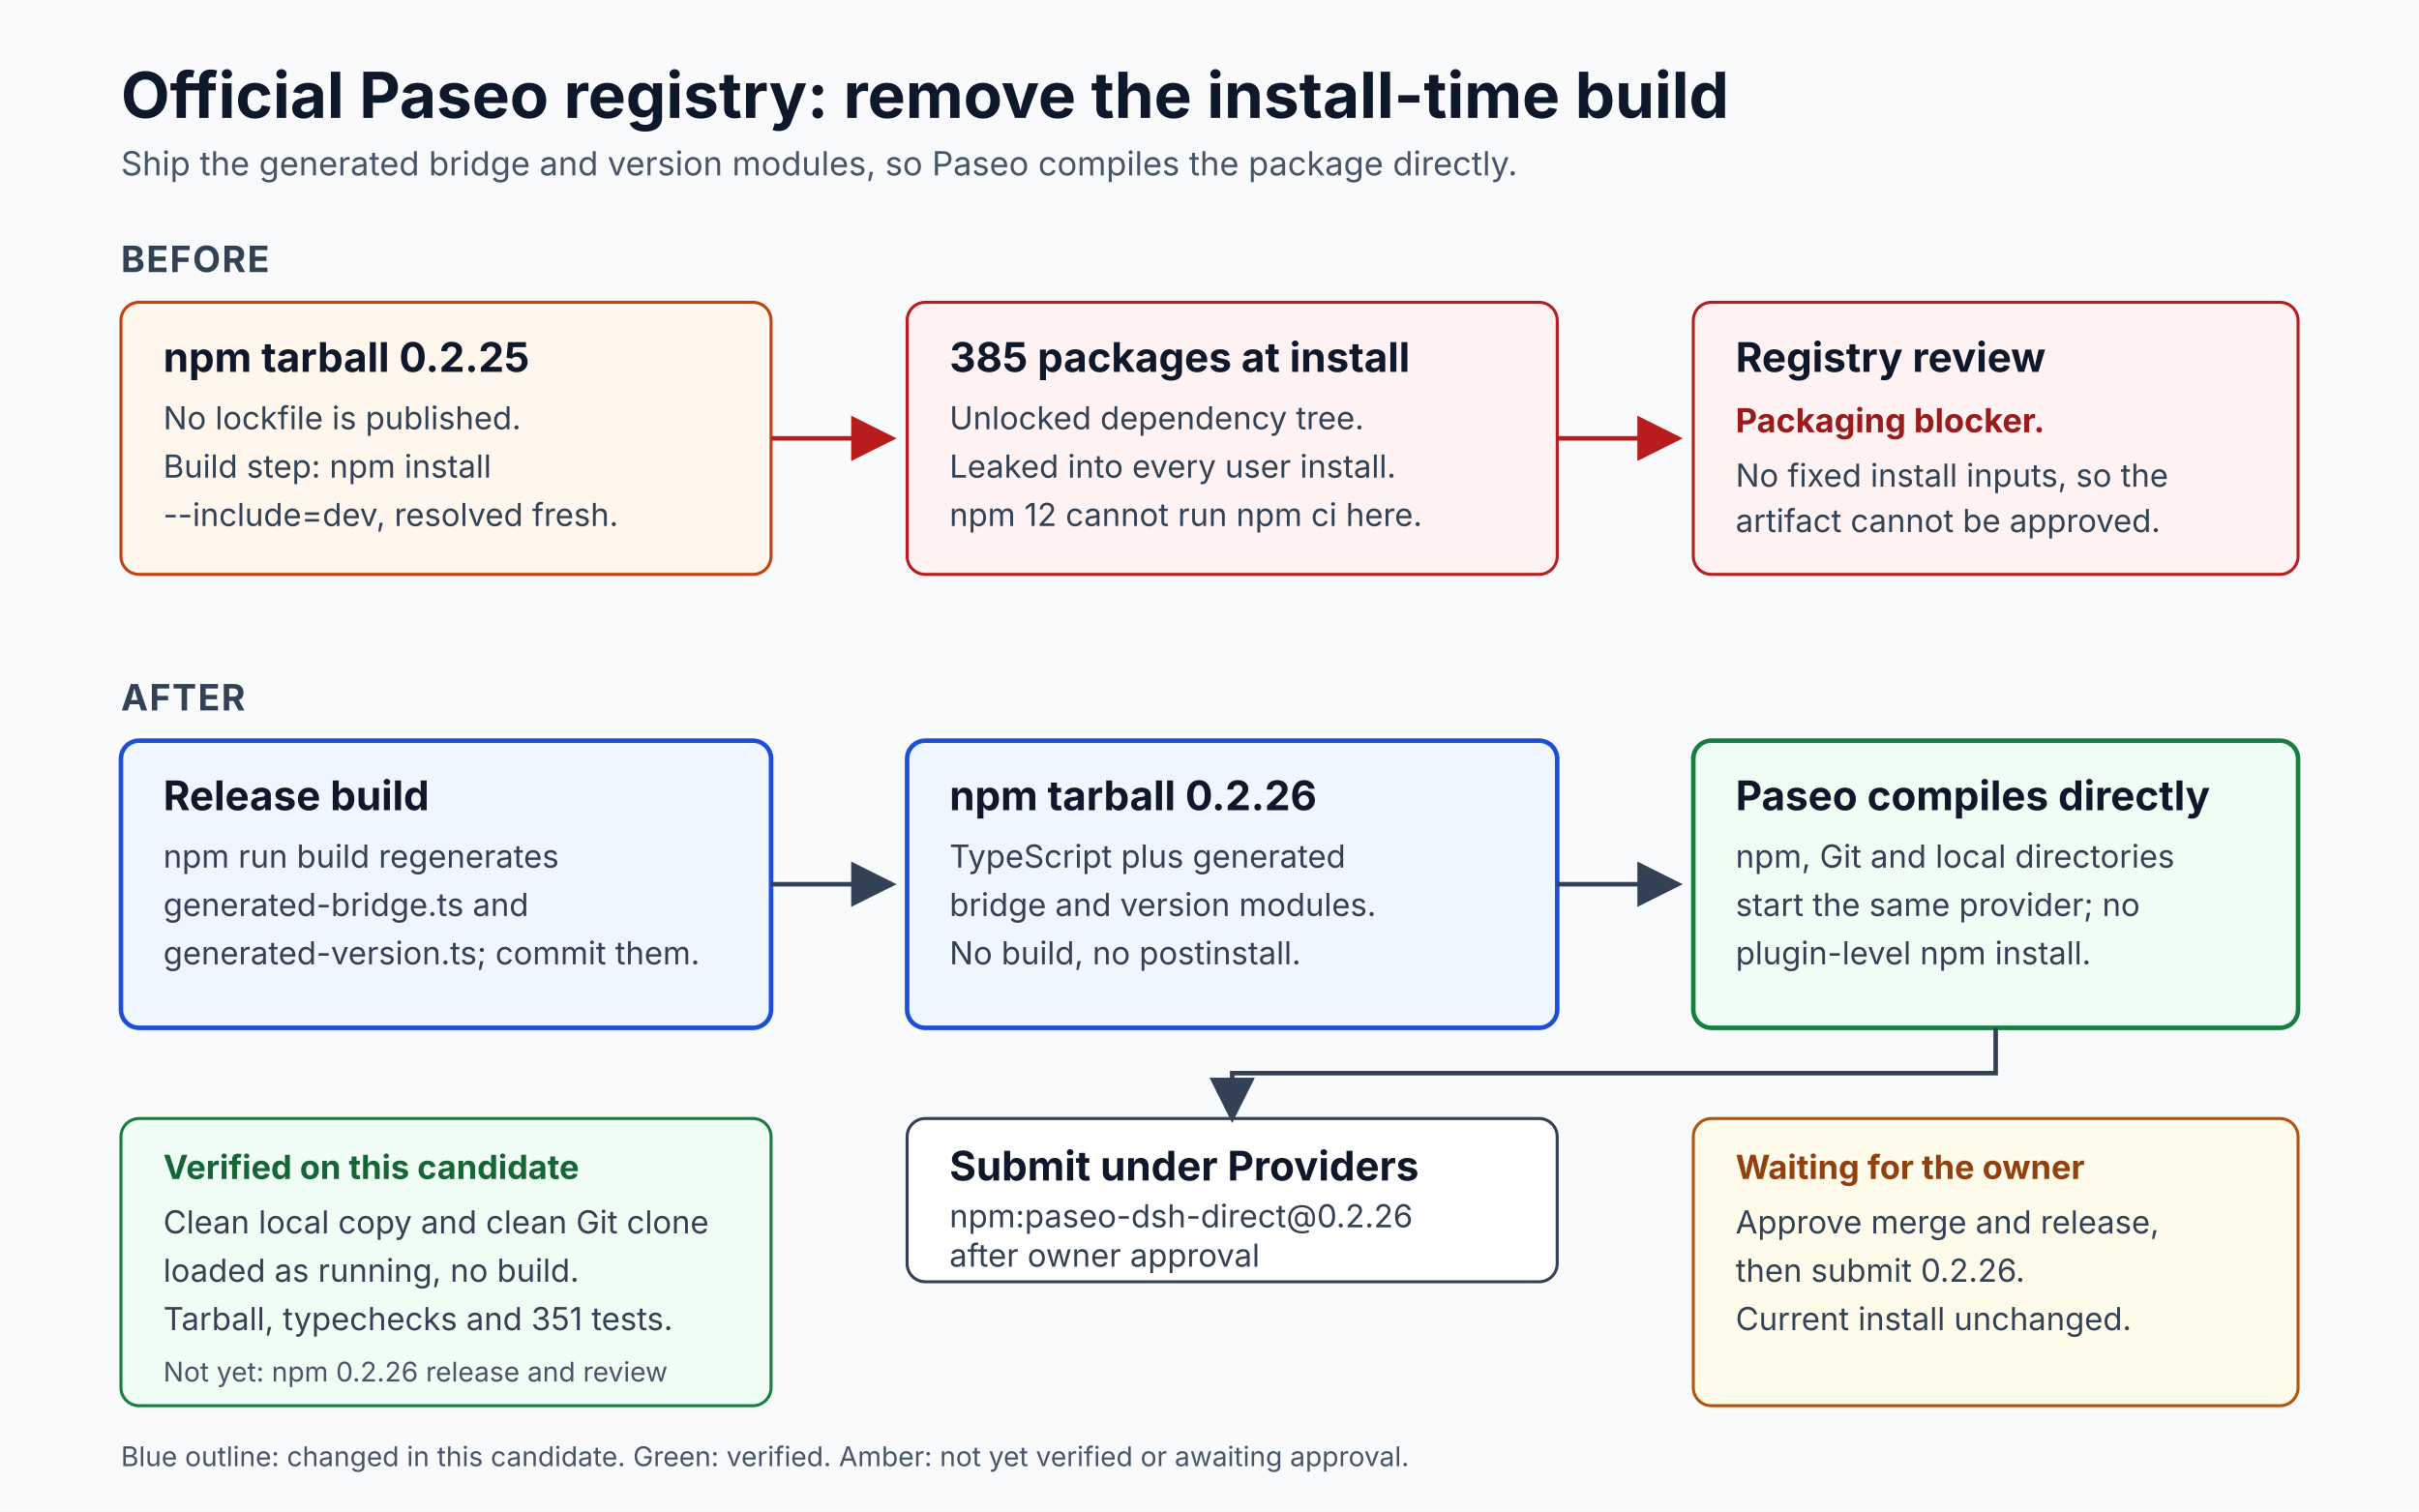
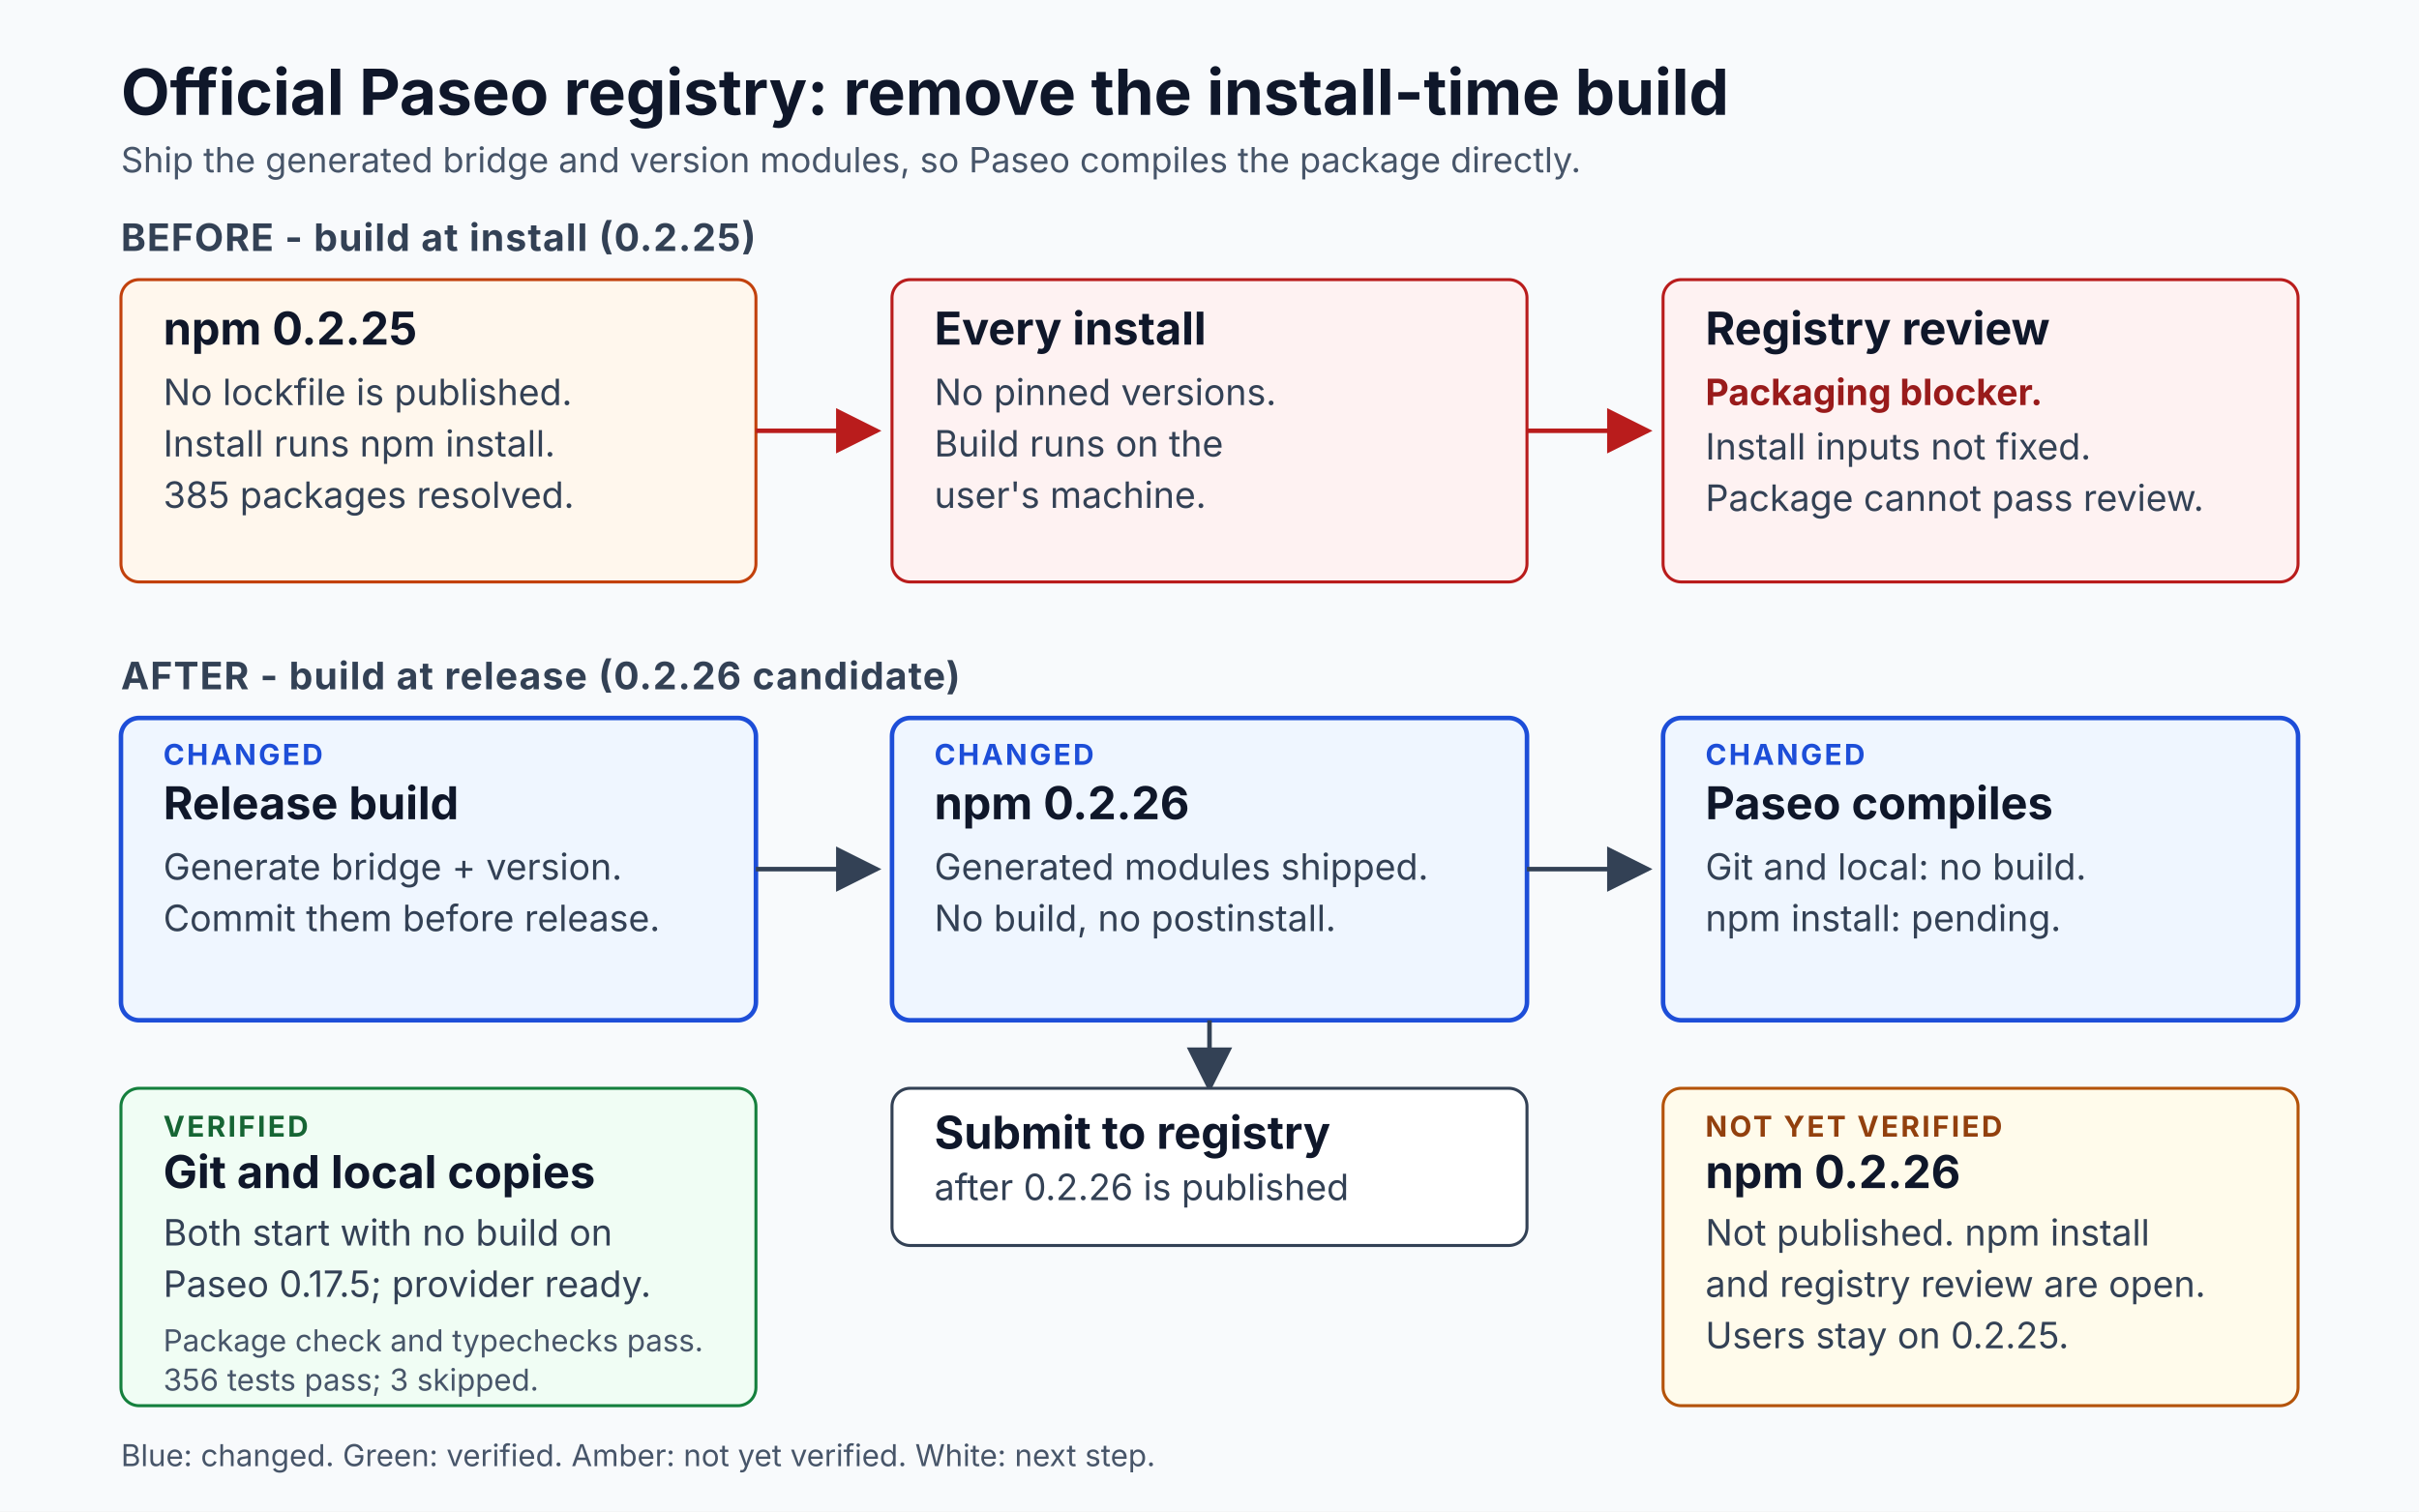
<svg xmlns="http://www.w3.org/2000/svg" width="1600" height="1000" viewBox="0 0 1600 1000" role="img" aria-labelledby="title desc">
  <defs>
    <marker id="arrow" viewBox="0 0 10 10" refX="9" refY="5" markerWidth="10" markerHeight="10" orient="auto-start-reverse">
      <path d="M 0 0 L 10 5 L 0 10 z" fill="#334155" />
    </marker>
    <marker id="arrowRed" viewBox="0 0 10 10" refX="9" refY="5" markerWidth="10" markerHeight="10" orient="auto-start-reverse">
      <path d="M 0 0 L 10 5 L 0 10 z" fill="#b91c1c" />
    </marker>
    <style>
      .title { font: 700 42px/1.2 system-ui, -apple-system, "Segoe UI", sans-serif; fill: #0f172a; }
-       .subtitle { font: 400 22px/1.3 system-ui, -apple-system, "Segoe UI", sans-serif; fill: #475569; }
-       .lane { font: 700 24px/1.2 system-ui, -apple-system, "Segoe UI", sans-serif; fill: #334155; letter-spacing: .04em; }
-       .box-title { font: 700 27px/1.2 system-ui, -apple-system, "Segoe UI", sans-serif; fill: #0f172a; }
-       .box-text { font: 400 21px/1.35 system-ui, -apple-system, "Segoe UI", sans-serif; fill: #334155; }
-       .small { font: 400 18px/1.35 system-ui, -apple-system, "Segoe UI", sans-serif; fill: #475569; }
-       .ok { font: 700 22px/1.3 system-ui, -apple-system, "Segoe UI", sans-serif; fill: #166534; }
-       .warn { font: 700 22px/1.3 system-ui, -apple-system, "Segoe UI", sans-serif; fill: #92400e; }
-       .bad { font: 700 22px/1.3 system-ui, -apple-system, "Segoe UI", sans-serif; fill: #991b1b; }
+       .subtitle { font: 400 23px/1.3 system-ui, -apple-system, "Segoe UI", sans-serif; fill: #475569; }
+       .lane { font: 700 25px/1.2 system-ui, -apple-system, "Segoe UI", sans-serif; fill: #334155; letter-spacing: .03em; }
+       .status { font: 700 19px/1.2 system-ui, -apple-system, "Segoe UI", sans-serif; letter-spacing: .08em; }
+       .box-title { font: 700 30px/1.2 system-ui, -apple-system, "Segoe UI", sans-serif; fill: #0f172a; }
+       .box-text { font: 400 24px/1.35 system-ui, -apple-system, "Segoe UI", sans-serif; fill: #334155; }
+       .small { font: 400 20px/1.35 system-ui, -apple-system, "Segoe UI", sans-serif; fill: #475569; }
+       .bad { font: 700 24px/1.3 system-ui, -apple-system, "Segoe UI", sans-serif; fill: #991b1b; }
+       .ok { font: 700 24px/1.3 system-ui, -apple-system, "Segoe UI", sans-serif; fill: #166534; }
+       .warn { font: 700 24px/1.3 system-ui, -apple-system, "Segoe UI", sans-serif; fill: #92400e; }
    </style>
  </defs>
  <rect width="1600" height="1000" fill="#f8fafc" />
-   <text class="title" x="80" y="78">Official Paseo registry: remove the install-time build</text>
-   <text class="subtitle" x="80" y="116">Ship the generated bridge and version modules, so Paseo compiles the package directly.</text>
-   <text class="lane" x="80" y="180">BEFORE</text>
-   <rect x="80" y="200" width="430" height="180" rx="12" fill="#fff7ed" stroke="#c2410c" stroke-width="2" />
-   <text class="box-title" x="108" y="246">npm tarball 0.2.25</text>
-   <text class="box-text" x="108" y="284">No lockfile is published.</text>
-   <text class="box-text" x="108" y="316">Build step: npm install</text>
-   <text class="box-text" x="108" y="348">--include=dev, resolved fresh.</text>
-   <line x1="510" y1="290" x2="590" y2="290" stroke="#b91c1c" stroke-width="3" marker-end="url(#arrowRed)" />
-   <rect x="600" y="200" width="430" height="180" rx="12" fill="#fef2f2" stroke="#b91c1c" stroke-width="2" />
-   <text class="box-title" x="628" y="246">385 packages at install</text>
-   <text class="box-text" x="628" y="284">Unlocked dependency tree.</text>
-   <text class="box-text" x="628" y="316">Leaked into every user install.</text>
-   <text class="box-text" x="628" y="348">npm 12 cannot run npm ci here.</text>
-   <line x1="1030" y1="290" x2="1110" y2="290" stroke="#b91c1c" stroke-width="3" marker-end="url(#arrowRed)" />
-   <rect x="1120" y="200" width="400" height="180" rx="12" fill="#fef2f2" stroke="#b91c1c" stroke-width="2" />
-   <text class="box-title" x="1148" y="246">Registry review</text>
-   <text class="bad" x="1148" y="286">Packaging blocker.</text>
-   <text class="box-text" x="1148" y="322">No fixed install inputs, so the</text>
-   <text class="box-text" x="1148" y="352">artifact cannot be approved.</text>
-   <text class="lane" x="80" y="470">AFTER</text>
-   <rect x="80" y="490" width="430" height="190" rx="12" fill="#eff6ff" stroke="#1d4ed8" stroke-width="3" />
-   <text class="box-title" x="108" y="536">Release build</text>
-   <text class="box-text" x="108" y="574">npm run build regenerates</text>
-   <text class="box-text" x="108" y="606">generated-bridge.ts and</text>
-   <text class="box-text" x="108" y="638">generated-version.ts; commit them.</text>
-   <line x1="510" y1="585" x2="590" y2="585" stroke="#334155" stroke-width="3" marker-end="url(#arrow)" />
-   <rect x="600" y="490" width="430" height="190" rx="12" fill="#eff6ff" stroke="#1d4ed8" stroke-width="3" />
-   <text class="box-title" x="628" y="536">npm tarball 0.2.26</text>
-   <text class="box-text" x="628" y="574">TypeScript plus generated</text>
-   <text class="box-text" x="628" y="606">bridge and version modules.</text>
-   <text class="box-text" x="628" y="638">No build, no postinstall.</text>
-   <line x1="1030" y1="585" x2="1110" y2="585" stroke="#334155" stroke-width="3" marker-end="url(#arrow)" />
-   <rect x="1120" y="490" width="400" height="190" rx="12" fill="#f0fdf4" stroke="#15803d" stroke-width="3" />
-   <text class="box-title" x="1148" y="536">Paseo compiles directly</text>
-   <text class="box-text" x="1148" y="574">npm, Git and local directories</text>
-   <text class="box-text" x="1148" y="606">start the same provider; no</text>
-   <text class="box-text" x="1148" y="638">plugin-level npm install.</text>
-   <rect x="600" y="740" width="430" height="108" rx="12" fill="#ffffff" stroke="#334155" stroke-width="2" />
-   <text class="box-title" x="628" y="781">Submit under Providers</text>
-   <text class="box-text" x="628" y="812">npm:paseo-dsh-direct@0.2.26</text>
-   <text class="box-text" x="628" y="838">after owner approval</text>
-   <path d="M1320 680 L1320 710 L815 710 L815 740" fill="none" stroke="#334155" stroke-width="3" marker-end="url(#arrow)" />
-   <rect x="80" y="740" width="430" height="190" rx="12" fill="#f0fdf4" stroke="#15803d" stroke-width="2" />
-   <text class="ok" x="108" y="780">Verified on this candidate</text>
-   <text class="box-text" x="108" y="816">Clean local copy and clean Git clone</text>
-   <text class="box-text" x="108" y="848">loaded as running, no build.</text>
-   <text class="box-text" x="108" y="880">Tarball, typechecks and 351 tests.</text>
-   <text class="small" x="108" y="914">Not yet: npm 0.2.26 release and review</text>
-   <rect x="1120" y="740" width="400" height="190" rx="12" fill="#fffbeb" stroke="#b45309" stroke-width="2" />
-   <text class="warn" x="1148" y="780">Waiting for the owner</text>
-   <text class="box-text" x="1148" y="816">Approve merge and release,</text>
-   <text class="box-text" x="1148" y="848">then submit 0.2.26.</text>
-   <text class="box-text" x="1148" y="880">Current install unchanged.</text>
-   <text class="small" x="80" y="970">Blue outline: changed in this candidate. Green: verified. Amber: not yet verified or awaiting approval.</text>
+   <text class="title" x="80" y="76">Official Paseo registry: remove the install-time build</text>
+   <text class="subtitle" x="80" y="114">Ship the generated bridge and version modules, so Paseo compiles the package directly.</text>
+   <text class="lane" x="80" y="166">BEFORE - build at install (0.2.25)</text>
+   <rect x="80" y="185" width="420" height="200" rx="12" fill="#fff7ed" stroke="#c2410c" stroke-width="2" />
+   <text class="box-title" x="108" y="228">npm 0.2.25</text>
+   <text class="box-text" x="108" y="268">No lockfile is published.</text>
+   <text class="box-text" x="108" y="302">Install runs npm install.</text>
+   <text class="box-text" x="108" y="336">385 packages resolved.</text>
+   <line x1="500" y1="285" x2="580" y2="285" stroke="#b91c1c" stroke-width="3" marker-end="url(#arrowRed)" />
+   <rect x="590" y="185" width="420" height="200" rx="12" fill="#fef2f2" stroke="#b91c1c" stroke-width="2" />
+   <text class="box-title" x="618" y="228">Every install</text>
+   <text class="box-text" x="618" y="268">No pinned versions.</text>
+   <text class="box-text" x="618" y="302">Build runs on the</text>
+   <text class="box-text" x="618" y="336">user's machine.</text>
+   <line x1="1010" y1="285" x2="1090" y2="285" stroke="#b91c1c" stroke-width="3" marker-end="url(#arrowRed)" />
+   <rect x="1100" y="185" width="420" height="200" rx="12" fill="#fef2f2" stroke="#b91c1c" stroke-width="2" />
+   <text class="box-title" x="1128" y="228">Registry review</text>
+   <text class="bad" x="1128" y="268">Packaging blocker.</text>
+   <text class="box-text" x="1128" y="304">Install inputs not fixed.</text>
+   <text class="box-text" x="1128" y="338">Package cannot pass review.</text>
+   <text class="lane" x="80" y="456">AFTER - build at release (0.2.26 candidate)</text>
+   <rect x="80" y="475" width="420" height="200" rx="12" fill="#eff6ff" stroke="#1d4ed8" stroke-width="3" />
+   <text class="status" x="108" y="506" fill="#1d4ed8">CHANGED</text>
+   <text class="box-title" x="108" y="542">Release build</text>
+   <text class="box-text" x="108" y="582">Generate bridge + version.</text>
+   <text class="box-text" x="108" y="616">Commit them before release.</text>
+   <line x1="500" y1="575" x2="580" y2="575" stroke="#334155" stroke-width="3" marker-end="url(#arrow)" />
+   <rect x="590" y="475" width="420" height="200" rx="12" fill="#eff6ff" stroke="#1d4ed8" stroke-width="3" />
+   <text class="status" x="618" y="506" fill="#1d4ed8">CHANGED</text>
+   <text class="box-title" x="618" y="542">npm 0.2.26</text>
+   <text class="box-text" x="618" y="582">Generated modules shipped.</text>
+   <text class="box-text" x="618" y="616">No build, no postinstall.</text>
+   <line x1="1010" y1="575" x2="1090" y2="575" stroke="#334155" stroke-width="3" marker-end="url(#arrow)" />
+   <rect x="1100" y="475" width="420" height="200" rx="12" fill="#eff6ff" stroke="#1d4ed8" stroke-width="3" />
+   <text class="status" x="1128" y="506" fill="#1d4ed8">CHANGED</text>
+   <text class="box-title" x="1128" y="542">Paseo compiles</text>
+   <text class="box-text" x="1128" y="582">Git and local: no build.</text>
+   <text class="box-text" x="1128" y="616">npm install: pending.</text>
+   <line x1="800" y1="675" x2="800" y2="720" stroke="#334155" stroke-width="3" marker-end="url(#arrow)" />
+   <rect x="590" y="720" width="420" height="104" rx="12" fill="#ffffff" stroke="#334155" stroke-width="2" />
+   <text class="box-title" x="618" y="760">Submit to registry</text>
+   <text class="box-text" x="618" y="794">after 0.2.26 is published</text>
+   <rect x="80" y="720" width="420" height="210" rx="12" fill="#f0fdf4" stroke="#15803d" stroke-width="2" />
+   <text class="status" x="108" y="752" fill="#166534">VERIFIED</text>
+   <text class="box-title" x="108" y="786">Git and local copies</text>
+   <text class="box-text" x="108" y="824">Both start with no build on</text>
+   <text class="box-text" x="108" y="858">Paseo 0.17.5; provider ready.</text>
+   <text class="small" x="108" y="894">Package check and typechecks pass.</text>
+   <text class="small" x="108" y="920">356 tests pass; 3 skipped.</text>
+   <rect x="1100" y="720" width="420" height="210" rx="12" fill="#fffbeb" stroke="#b45309" stroke-width="2" />
+   <text class="status" x="1128" y="752" fill="#92400e">NOT YET VERIFIED</text>
+   <text class="box-title" x="1128" y="786">npm 0.2.26</text>
+   <text class="box-text" x="1128" y="824">Not published. npm install</text>
+   <text class="box-text" x="1128" y="858">and registry review are open.</text>
+   <text class="box-text" x="1128" y="892">Users stay on 0.2.25.</text>
+   <text class="small" x="80" y="970">Blue: changed. Green: verified. Amber: not yet verified. White: next step.</text>
</svg>
